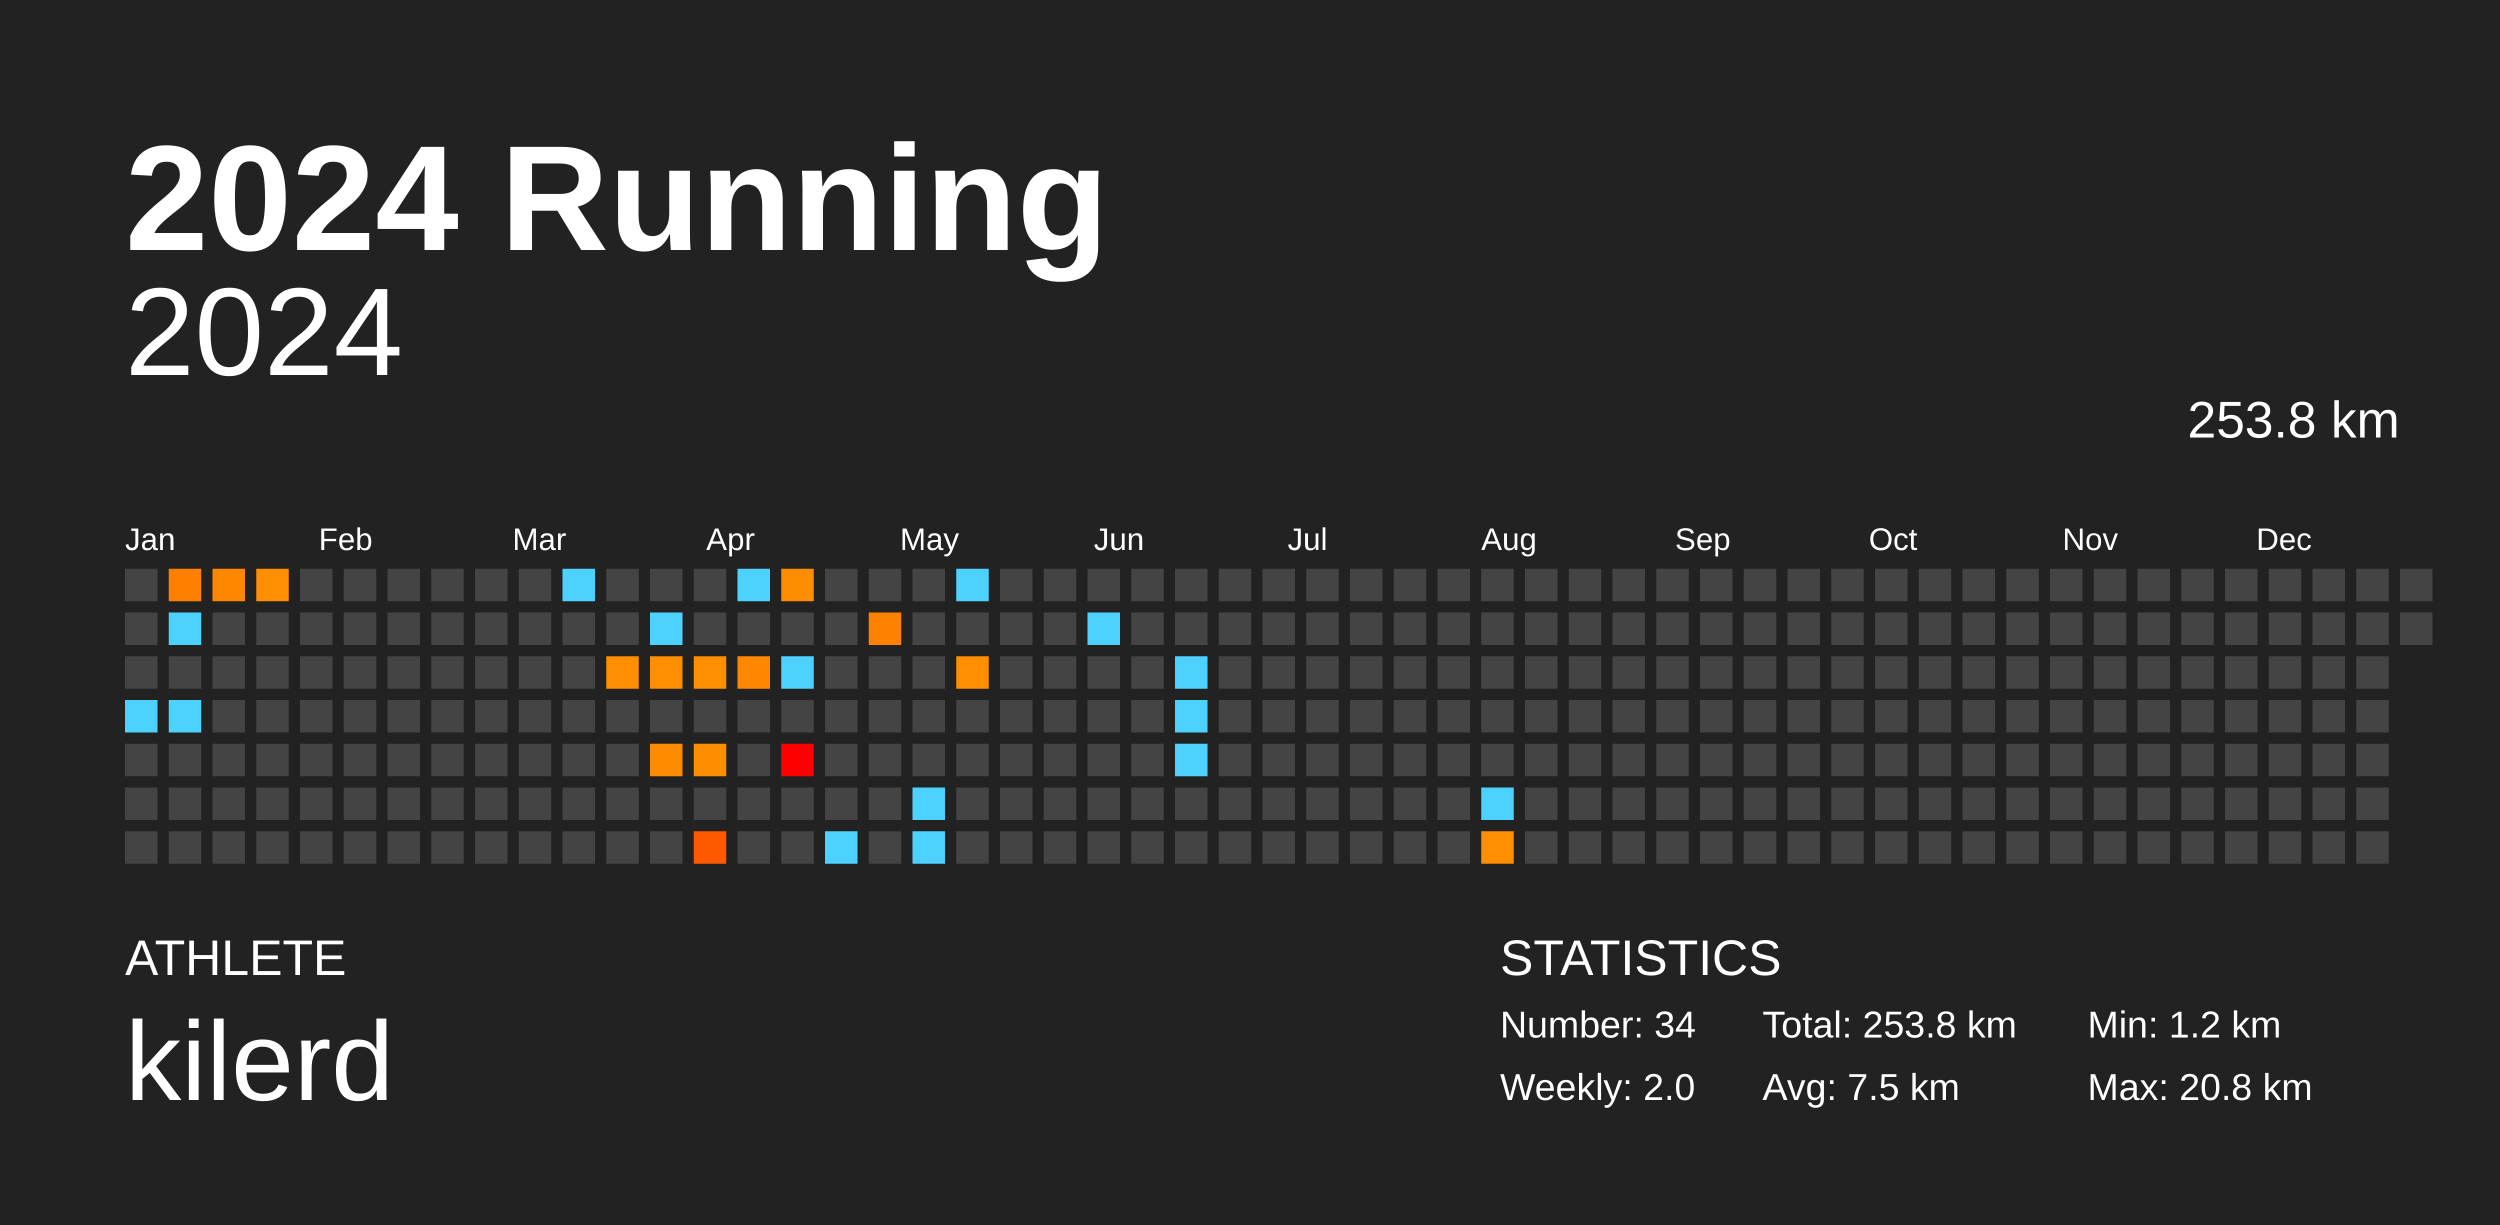
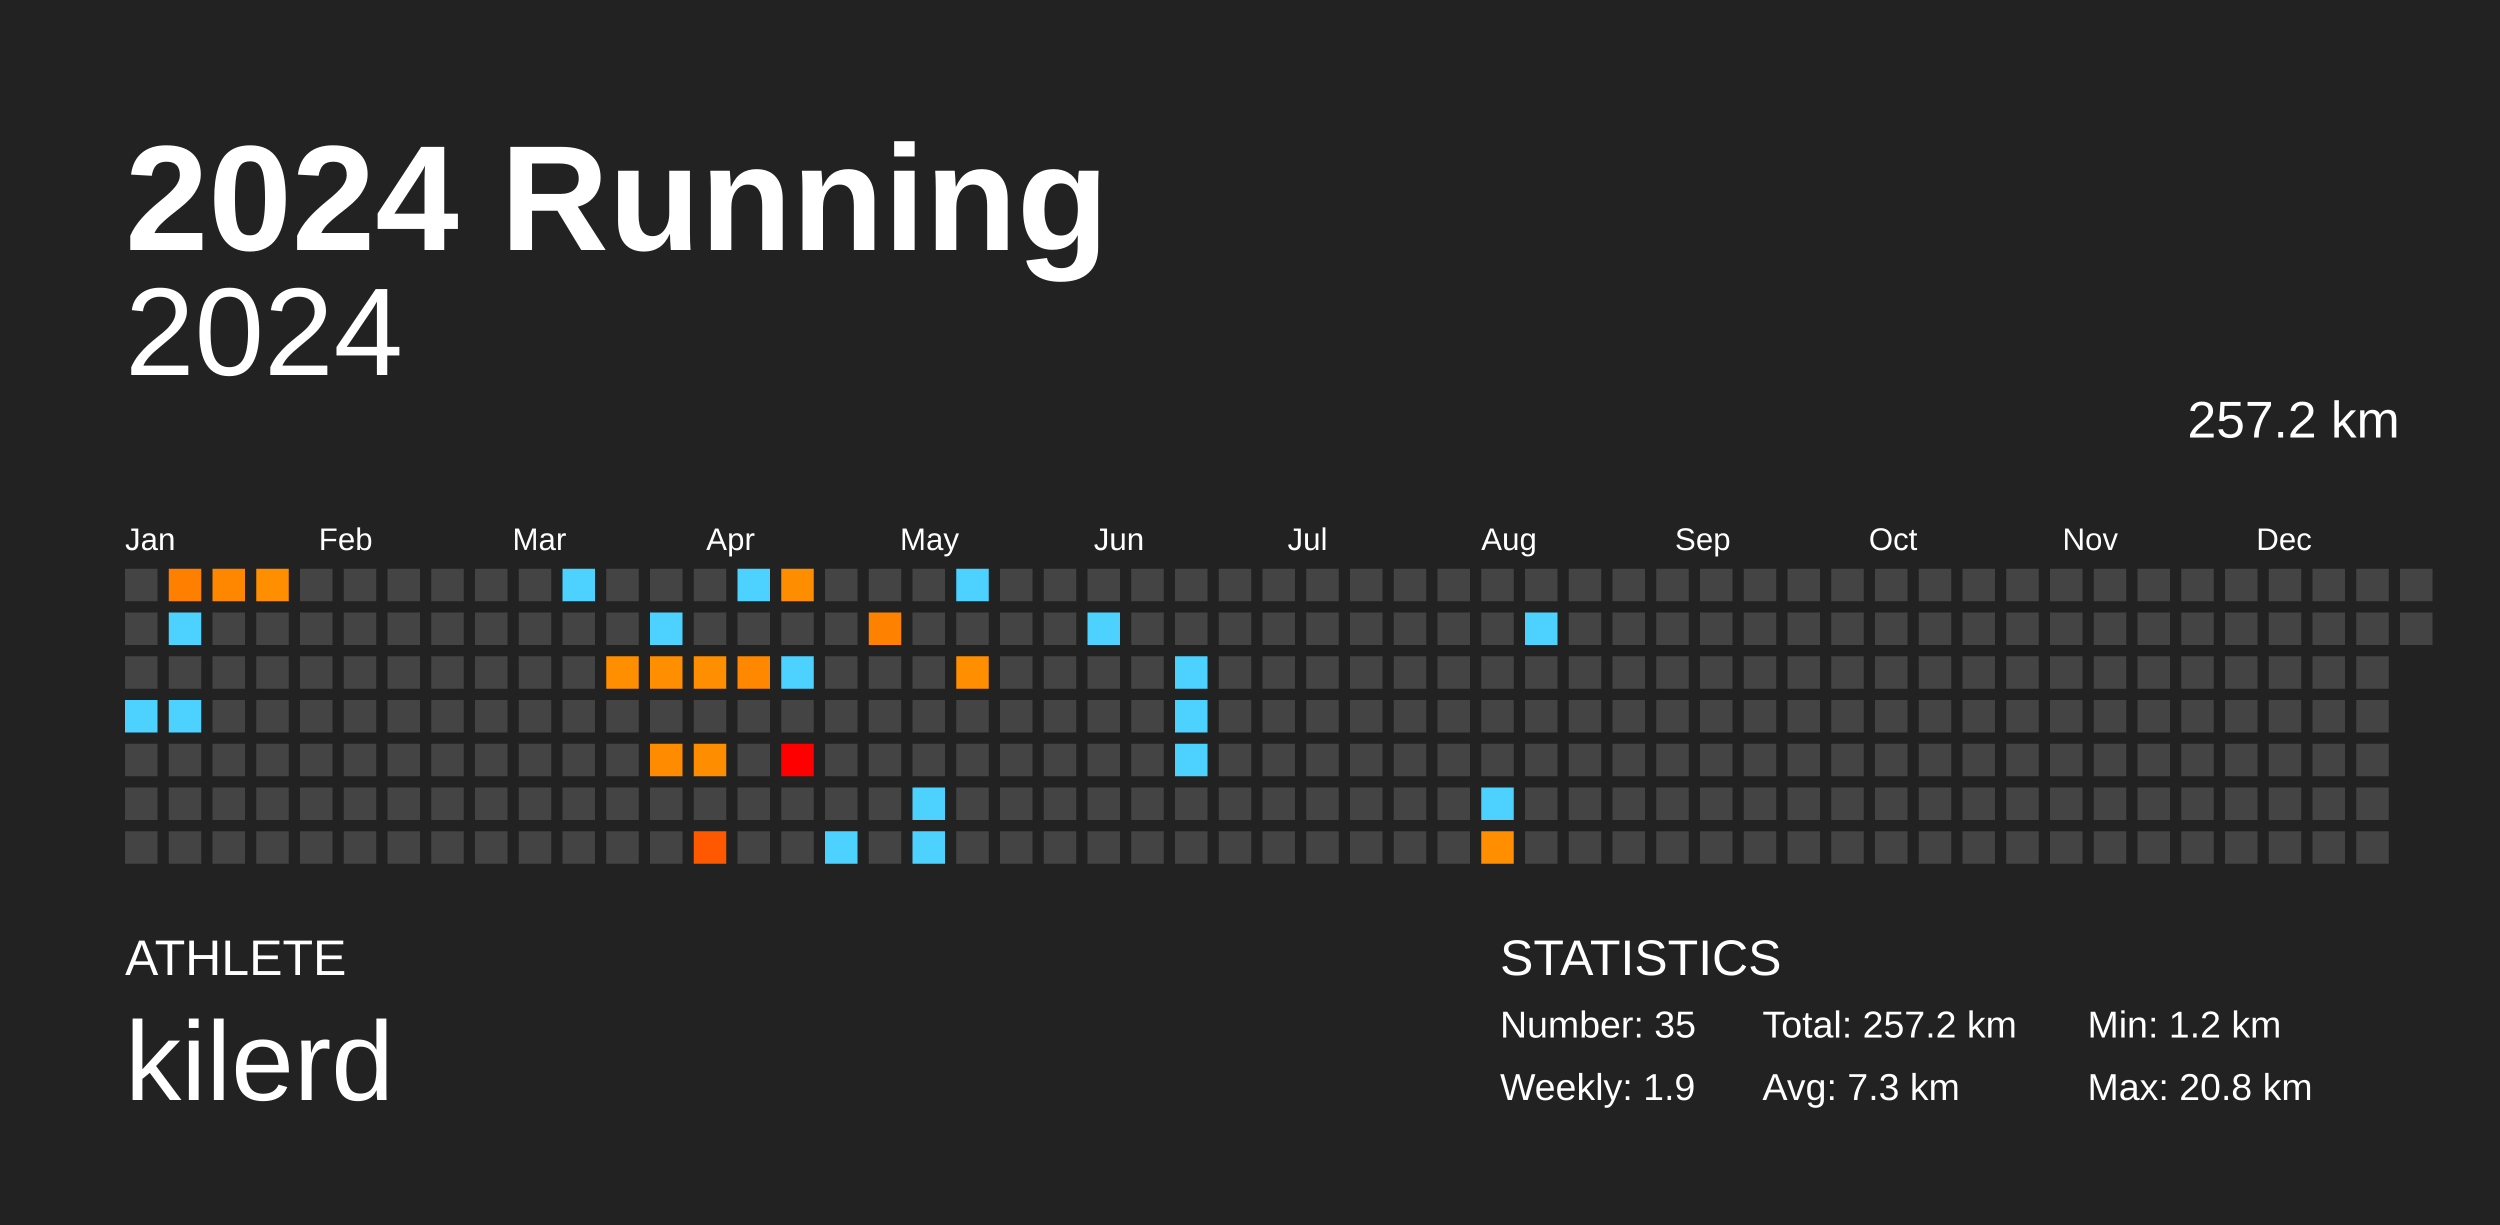
<svg xmlns="http://www.w3.org/2000/svg" baseProfile="full" height="98mm" version="1.1" viewBox="0,0,200,98" width="200mm">
  <defs />
  <rect fill="#222222" height="98" width="200" x="0" y="0" />
  <text fill="#FFFFFF" style="font-size:12px; font-family:Arial; font-weight:bold;" x="10" y="20">2024 Running</text>
  <text fill="#FFFFFF" style="font-size:4px; font-family:Arial" x="10" y="78">ATHLETE</text>
  <text fill="#FFFFFF" style="font-size:9px; font-family:Arial" x="10" y="88">kilerd</text>
  <text fill="#FFFFFF" style="font-size:4px; font-family:Arial" x="120" y="78">STATISTICS</text>
-   <text fill="#FFFFFF" style="font-size:3px; font-family:Arial" x="120" y="83">Number: 34</text>
-   <text fill="#FFFFFF" style="font-size:3px; font-family:Arial" x="120" y="88">Weekly: 2.0</text>
-   <text fill="#FFFFFF" style="font-size:3px; font-family:Arial" x="141" y="83">Total: 253.8 km</text>
-   <text fill="#FFFFFF" style="font-size:3px; font-family:Arial" x="141" y="88">Avg: 7.5 km</text>
+   <text fill="#FFFFFF" style="font-size:3px; font-family:Arial" x="120" y="83">Number: 35</text>
+   <text fill="#FFFFFF" style="font-size:3px; font-family:Arial" x="120" y="88">Weekly: 1.9</text>
+   <text fill="#FFFFFF" style="font-size:3px; font-family:Arial" x="141" y="83">Total: 257.2 km</text>
+   <text fill="#FFFFFF" style="font-size:3px; font-family:Arial" x="141" y="88">Avg: 7.3 km</text>
  <text fill="#FFFFFF" style="font-size:3px; font-family:Arial" x="167" y="83">Min: 1.2 km</text>
  <text fill="#FFFFFF" style="font-size:3px; font-family:Arial" x="167" y="88">Max: 20.8 km</text>
  <text alignment-baseline="hanging" fill="#FFFFFF" style="font-size:10.0px; font-family:Arial;" x="10" y="30">2024</text>
-   <text alignment-baseline="hanging" fill="#FFFFFF" style="font-size:4.125px; font-family:Arial;" x="175" y="35">253.8 km</text>
+   <text alignment-baseline="hanging" fill="#FFFFFF" style="font-size:4.125px; font-family:Arial;" x="175" y="35">257.2 km</text>
  <text fill="#FFFFFF" style="font-size:2.5px; font-family:Arial" x="10.0" y="44">Jan</text>
  <text fill="#FFFFFF" style="font-size:2.5px; font-family:Arial" x="25.5" y="44">Feb</text>
  <text fill="#FFFFFF" style="font-size:2.5px; font-family:Arial" x="41.0" y="44">Mar</text>
  <text fill="#FFFFFF" style="font-size:2.5px; font-family:Arial" x="56.5" y="44">Apr</text>
  <text fill="#FFFFFF" style="font-size:2.5px; font-family:Arial" x="72.0" y="44">May</text>
  <text fill="#FFFFFF" style="font-size:2.5px; font-family:Arial" x="87.5" y="44">Jun</text>
  <text fill="#FFFFFF" style="font-size:2.5px; font-family:Arial" x="103.0" y="44">Jul</text>
  <text fill="#FFFFFF" style="font-size:2.5px; font-family:Arial" x="118.5" y="44">Aug</text>
  <text fill="#FFFFFF" style="font-size:2.5px; font-family:Arial" x="134.0" y="44">Sep</text>
  <text fill="#FFFFFF" style="font-size:2.5px; font-family:Arial" x="149.5" y="44">Oct</text>
  <text fill="#FFFFFF" style="font-size:2.5px; font-family:Arial" x="165.0" y="44">Nov</text>
  <text fill="#FFFFFF" style="font-size:2.5px; font-family:Arial" x="180.5" y="44">Dec</text>
  <rect fill="#444444" height="2.6" width="2.6" x="10.0" y="45.5" />
  <rect fill="#444444" height="2.6" width="2.6" x="10.0" y="49.0" />
  <rect fill="#444444" height="2.6" width="2.6" x="10.0" y="52.5" />
  <rect fill="#4dd2ff" height="2.6" width="2.6" x="10.0" y="56.0" />
  <rect fill="#444444" height="2.6" width="2.6" x="10.0" y="59.5" />
  <rect fill="#444444" height="2.6" width="2.6" x="10.0" y="63.0" />
  <rect fill="#444444" height="2.6" width="2.6" x="10.0" y="66.5" />
  <rect fill="#ff8000" height="2.6" width="2.6" x="13.5" y="45.5" />
  <rect fill="#4dd2ff" height="2.6" width="2.6" x="13.5" y="49.0" />
  <rect fill="#444444" height="2.6" width="2.6" x="13.5" y="52.5" />
  <rect fill="#4dd2ff" height="2.6" width="2.6" x="13.5" y="56.0" />
  <rect fill="#444444" height="2.6" width="2.6" x="13.5" y="59.5" />
  <rect fill="#444444" height="2.6" width="2.6" x="13.5" y="63.0" />
  <rect fill="#444444" height="2.6" width="2.6" x="13.5" y="66.5" />
  <rect fill="#ff8700" height="2.6" width="2.6" x="17.0" y="45.5" />
  <rect fill="#444444" height="2.6" width="2.6" x="17.0" y="49.0" />
  <rect fill="#444444" height="2.6" width="2.6" x="17.0" y="52.5" />
  <rect fill="#444444" height="2.6" width="2.6" x="17.0" y="56.0" />
  <rect fill="#444444" height="2.6" width="2.6" x="17.0" y="59.5" />
  <rect fill="#444444" height="2.6" width="2.6" x="17.0" y="63.0" />
  <rect fill="#444444" height="2.6" width="2.6" x="17.0" y="66.5" />
  <rect fill="#ff8e00" height="2.6" width="2.6" x="20.5" y="45.5" />
  <rect fill="#444444" height="2.6" width="2.6" x="20.5" y="49.0" />
  <rect fill="#444444" height="2.6" width="2.6" x="20.5" y="52.5" />
  <rect fill="#444444" height="2.6" width="2.6" x="20.5" y="56.0" />
  <rect fill="#444444" height="2.6" width="2.6" x="20.5" y="59.5" />
  <rect fill="#444444" height="2.6" width="2.6" x="20.5" y="63.0" />
  <rect fill="#444444" height="2.6" width="2.6" x="20.5" y="66.5" />
  <rect fill="#444444" height="2.6" width="2.6" x="24.0" y="45.5" />
  <rect fill="#444444" height="2.6" width="2.6" x="24.0" y="49.0" />
  <rect fill="#444444" height="2.6" width="2.6" x="24.0" y="52.5" />
  <rect fill="#444444" height="2.6" width="2.6" x="24.0" y="56.0" />
  <rect fill="#444444" height="2.6" width="2.6" x="24.0" y="59.5" />
  <rect fill="#444444" height="2.6" width="2.6" x="24.0" y="63.0" />
  <rect fill="#444444" height="2.6" width="2.6" x="24.0" y="66.5" />
  <rect fill="#444444" height="2.6" width="2.6" x="27.5" y="45.5" />
  <rect fill="#444444" height="2.6" width="2.6" x="27.5" y="49.0" />
  <rect fill="#444444" height="2.6" width="2.6" x="27.5" y="52.5" />
  <rect fill="#444444" height="2.6" width="2.6" x="27.5" y="56.0" />
  <rect fill="#444444" height="2.6" width="2.6" x="27.5" y="59.5" />
  <rect fill="#444444" height="2.6" width="2.6" x="27.5" y="63.0" />
  <rect fill="#444444" height="2.6" width="2.6" x="27.5" y="66.5" />
  <rect fill="#444444" height="2.6" width="2.6" x="31.0" y="45.5" />
  <rect fill="#444444" height="2.6" width="2.6" x="31.0" y="49.0" />
  <rect fill="#444444" height="2.6" width="2.6" x="31.0" y="52.5" />
  <rect fill="#444444" height="2.6" width="2.6" x="31.0" y="56.0" />
  <rect fill="#444444" height="2.6" width="2.6" x="31.0" y="59.5" />
  <rect fill="#444444" height="2.6" width="2.6" x="31.0" y="63.0" />
  <rect fill="#444444" height="2.6" width="2.6" x="31.0" y="66.5" />
  <rect fill="#444444" height="2.6" width="2.6" x="34.5" y="45.5" />
  <rect fill="#444444" height="2.6" width="2.6" x="34.5" y="49.0" />
  <rect fill="#444444" height="2.6" width="2.6" x="34.5" y="52.5" />
  <rect fill="#444444" height="2.6" width="2.6" x="34.5" y="56.0" />
  <rect fill="#444444" height="2.6" width="2.6" x="34.5" y="59.5" />
  <rect fill="#444444" height="2.6" width="2.6" x="34.5" y="63.0" />
  <rect fill="#444444" height="2.6" width="2.6" x="34.5" y="66.5" />
  <rect fill="#444444" height="2.6" width="2.6" x="38.0" y="45.5" />
  <rect fill="#444444" height="2.6" width="2.6" x="38.0" y="49.0" />
  <rect fill="#444444" height="2.6" width="2.6" x="38.0" y="52.5" />
  <rect fill="#444444" height="2.6" width="2.6" x="38.0" y="56.0" />
  <rect fill="#444444" height="2.6" width="2.6" x="38.0" y="59.5" />
  <rect fill="#444444" height="2.6" width="2.6" x="38.0" y="63.0" />
  <rect fill="#444444" height="2.6" width="2.6" x="38.0" y="66.5" />
  <rect fill="#444444" height="2.6" width="2.6" x="41.5" y="45.5" />
  <rect fill="#444444" height="2.6" width="2.6" x="41.5" y="49.0" />
  <rect fill="#444444" height="2.6" width="2.6" x="41.5" y="52.5" />
  <rect fill="#444444" height="2.6" width="2.6" x="41.5" y="56.0" />
  <rect fill="#444444" height="2.6" width="2.6" x="41.5" y="59.5" />
  <rect fill="#444444" height="2.6" width="2.6" x="41.5" y="63.0" />
  <rect fill="#444444" height="2.6" width="2.6" x="41.5" y="66.5" />
  <rect fill="#4dd2ff" height="2.6" width="2.6" x="45.0" y="45.5" />
  <rect fill="#444444" height="2.6" width="2.6" x="45.0" y="49.0" />
  <rect fill="#444444" height="2.6" width="2.6" x="45.0" y="52.5" />
  <rect fill="#444444" height="2.6" width="2.6" x="45.0" y="56.0" />
  <rect fill="#444444" height="2.6" width="2.6" x="45.0" y="59.5" />
  <rect fill="#444444" height="2.6" width="2.6" x="45.0" y="63.0" />
  <rect fill="#444444" height="2.6" width="2.6" x="45.0" y="66.5" />
  <rect fill="#444444" height="2.6" width="2.6" x="48.5" y="45.5" />
  <rect fill="#444444" height="2.6" width="2.6" x="48.5" y="49.0" />
  <rect fill="#ff8e00" height="2.6" width="2.6" x="48.5" y="52.5" />
  <rect fill="#444444" height="2.6" width="2.6" x="48.5" y="56.0" />
  <rect fill="#444444" height="2.6" width="2.6" x="48.5" y="59.5" />
  <rect fill="#444444" height="2.6" width="2.6" x="48.5" y="63.0" />
  <rect fill="#444444" height="2.6" width="2.6" x="48.5" y="66.5" />
  <rect fill="#444444" height="2.6" width="2.6" x="52.0" y="45.5" />
  <rect fill="#4dd2ff" height="2.6" width="2.6" x="52.0" y="49.0" />
  <rect fill="#ff8e00" height="2.6" width="2.6" x="52.0" y="52.5" />
  <rect fill="#444444" height="2.6" width="2.6" x="52.0" y="56.0" />
  <rect fill="#ff8c00" height="2.6" width="2.6" x="52.0" y="59.5" />
  <rect fill="#444444" height="2.6" width="2.6" x="52.0" y="63.0" />
  <rect fill="#444444" height="2.6" width="2.6" x="52.0" y="66.5" />
  <rect fill="#444444" height="2.6" width="2.6" x="55.5" y="45.5" />
  <rect fill="#444444" height="2.6" width="2.6" x="55.5" y="49.0" />
  <rect fill="#ff8e00" height="2.6" width="2.6" x="55.5" y="52.5" />
  <rect fill="#444444" height="2.6" width="2.6" x="55.5" y="56.0" />
  <rect fill="#ff8d00" height="2.6" width="2.6" x="55.5" y="59.5" />
  <rect fill="#444444" height="2.6" width="2.6" x="55.5" y="63.0" />
  <rect fill="#ff5900" height="2.6" width="2.6" x="55.5" y="66.5" />
  <rect fill="#4dd2ff" height="2.6" width="2.6" x="59.0" y="45.5" />
  <rect fill="#444444" height="2.6" width="2.6" x="59.0" y="49.0" />
  <rect fill="#ff8800" height="2.6" width="2.6" x="59.0" y="52.5" />
  <rect fill="#444444" height="2.6" width="2.6" x="59.0" y="56.0" />
  <rect fill="#444444" height="2.6" width="2.6" x="59.0" y="59.5" />
  <rect fill="#444444" height="2.6" width="2.6" x="59.0" y="63.0" />
  <rect fill="#444444" height="2.6" width="2.6" x="59.0" y="66.5" />
  <rect fill="#ff8d00" height="2.6" width="2.6" x="62.5" y="45.5" />
  <rect fill="#444444" height="2.6" width="2.6" x="62.5" y="49.0" />
  <rect fill="#4dd2ff" height="2.6" width="2.6" x="62.5" y="52.5" />
  <rect fill="#444444" height="2.6" width="2.6" x="62.5" y="56.0" />
  <rect fill="red" height="2.6" width="2.6" x="62.5" y="59.5" />
  <rect fill="#444444" height="2.6" width="2.6" x="62.5" y="63.0" />
  <rect fill="#444444" height="2.6" width="2.6" x="62.5" y="66.5" />
  <rect fill="#444444" height="2.6" width="2.6" x="66.0" y="45.5" />
  <rect fill="#444444" height="2.6" width="2.6" x="66.0" y="49.0" />
  <rect fill="#444444" height="2.6" width="2.6" x="66.0" y="52.5" />
  <rect fill="#444444" height="2.6" width="2.6" x="66.0" y="56.0" />
  <rect fill="#444444" height="2.6" width="2.6" x="66.0" y="59.5" />
  <rect fill="#444444" height="2.6" width="2.6" x="66.0" y="63.0" />
  <rect fill="#4dd2ff" height="2.6" width="2.6" x="66.0" y="66.5" />
  <rect fill="#444444" height="2.6" width="2.6" x="69.5" y="45.5" />
  <rect fill="#ff8100" height="2.6" width="2.6" x="69.5" y="49.0" />
  <rect fill="#444444" height="2.6" width="2.6" x="69.5" y="52.5" />
  <rect fill="#444444" height="2.6" width="2.6" x="69.5" y="56.0" />
  <rect fill="#444444" height="2.6" width="2.6" x="69.5" y="59.5" />
  <rect fill="#444444" height="2.6" width="2.6" x="69.5" y="63.0" />
  <rect fill="#444444" height="2.6" width="2.6" x="69.5" y="66.5" />
  <rect fill="#444444" height="2.6" width="2.6" x="73.0" y="45.5" />
  <rect fill="#444444" height="2.6" width="2.6" x="73.0" y="49.0" />
  <rect fill="#444444" height="2.6" width="2.6" x="73.0" y="52.5" />
  <rect fill="#444444" height="2.6" width="2.6" x="73.0" y="56.0" />
  <rect fill="#444444" height="2.6" width="2.6" x="73.0" y="59.5" />
  <rect fill="#4dd2ff" height="2.6" width="2.6" x="73.0" y="63.0" />
  <rect fill="#4dd2ff" height="2.6" width="2.6" x="73.0" y="66.5" />
  <rect fill="#4dd2ff" height="2.6" width="2.6" x="76.5" y="45.5" />
  <rect fill="#444444" height="2.6" width="2.6" x="76.5" y="49.0" />
  <rect fill="#ff8e00" height="2.6" width="2.6" x="76.5" y="52.5" />
  <rect fill="#444444" height="2.6" width="2.6" x="76.5" y="56.0" />
  <rect fill="#444444" height="2.6" width="2.6" x="76.5" y="59.5" />
  <rect fill="#444444" height="2.6" width="2.6" x="76.5" y="63.0" />
  <rect fill="#444444" height="2.6" width="2.6" x="76.5" y="66.5" />
  <rect fill="#444444" height="2.6" width="2.6" x="80.0" y="45.5" />
  <rect fill="#444444" height="2.6" width="2.6" x="80.0" y="49.0" />
  <rect fill="#444444" height="2.6" width="2.6" x="80.0" y="52.5" />
  <rect fill="#444444" height="2.6" width="2.6" x="80.0" y="56.0" />
  <rect fill="#444444" height="2.6" width="2.6" x="80.0" y="59.5" />
  <rect fill="#444444" height="2.6" width="2.6" x="80.0" y="63.0" />
  <rect fill="#444444" height="2.6" width="2.6" x="80.0" y="66.5" />
  <rect fill="#444444" height="2.6" width="2.6" x="83.5" y="45.5" />
  <rect fill="#444444" height="2.6" width="2.6" x="83.5" y="49.0" />
  <rect fill="#444444" height="2.6" width="2.6" x="83.5" y="52.5" />
  <rect fill="#444444" height="2.6" width="2.6" x="83.5" y="56.0" />
  <rect fill="#444444" height="2.6" width="2.6" x="83.5" y="59.5" />
  <rect fill="#444444" height="2.6" width="2.6" x="83.5" y="63.0" />
  <rect fill="#444444" height="2.6" width="2.6" x="83.5" y="66.5" />
  <rect fill="#444444" height="2.6" width="2.6" x="87.0" y="45.5" />
  <rect fill="#4dd2ff" height="2.6" width="2.6" x="87.0" y="49.0" />
  <rect fill="#444444" height="2.6" width="2.6" x="87.0" y="52.5" />
  <rect fill="#444444" height="2.6" width="2.6" x="87.0" y="56.0" />
  <rect fill="#444444" height="2.6" width="2.6" x="87.0" y="59.5" />
  <rect fill="#444444" height="2.6" width="2.6" x="87.0" y="63.0" />
  <rect fill="#444444" height="2.6" width="2.6" x="87.0" y="66.5" />
  <rect fill="#444444" height="2.6" width="2.6" x="90.5" y="45.5" />
  <rect fill="#444444" height="2.6" width="2.6" x="90.5" y="49.0" />
  <rect fill="#444444" height="2.6" width="2.6" x="90.5" y="52.5" />
  <rect fill="#444444" height="2.6" width="2.6" x="90.5" y="56.0" />
  <rect fill="#444444" height="2.6" width="2.6" x="90.5" y="59.5" />
  <rect fill="#444444" height="2.6" width="2.6" x="90.5" y="63.0" />
  <rect fill="#444444" height="2.6" width="2.6" x="90.5" y="66.5" />
  <rect fill="#444444" height="2.6" width="2.6" x="94.0" y="45.5" />
  <rect fill="#444444" height="2.6" width="2.6" x="94.0" y="49.0" />
  <rect fill="#4dd2ff" height="2.6" width="2.6" x="94.0" y="52.5" />
  <rect fill="#4dd2ff" height="2.6" width="2.6" x="94.0" y="56.0" />
  <rect fill="#4dd2ff" height="2.6" width="2.6" x="94.0" y="59.5" />
  <rect fill="#444444" height="2.6" width="2.6" x="94.0" y="63.0" />
  <rect fill="#444444" height="2.6" width="2.6" x="94.0" y="66.5" />
  <rect fill="#444444" height="2.6" width="2.6" x="97.5" y="45.5" />
  <rect fill="#444444" height="2.6" width="2.6" x="97.5" y="49.0" />
  <rect fill="#444444" height="2.6" width="2.6" x="97.5" y="52.5" />
  <rect fill="#444444" height="2.6" width="2.6" x="97.5" y="56.0" />
  <rect fill="#444444" height="2.6" width="2.6" x="97.5" y="59.5" />
  <rect fill="#444444" height="2.6" width="2.6" x="97.5" y="63.0" />
  <rect fill="#444444" height="2.6" width="2.6" x="97.5" y="66.5" />
  <rect fill="#444444" height="2.6" width="2.6" x="101.0" y="45.5" />
  <rect fill="#444444" height="2.6" width="2.6" x="101.0" y="49.0" />
  <rect fill="#444444" height="2.6" width="2.6" x="101.0" y="52.5" />
  <rect fill="#444444" height="2.6" width="2.6" x="101.0" y="56.0" />
  <rect fill="#444444" height="2.6" width="2.6" x="101.0" y="59.5" />
  <rect fill="#444444" height="2.6" width="2.6" x="101.0" y="63.0" />
  <rect fill="#444444" height="2.6" width="2.6" x="101.0" y="66.5" />
  <rect fill="#444444" height="2.6" width="2.6" x="104.5" y="45.5" />
  <rect fill="#444444" height="2.6" width="2.6" x="104.5" y="49.0" />
  <rect fill="#444444" height="2.6" width="2.6" x="104.5" y="52.5" />
  <rect fill="#444444" height="2.6" width="2.6" x="104.5" y="56.0" />
  <rect fill="#444444" height="2.6" width="2.6" x="104.5" y="59.5" />
  <rect fill="#444444" height="2.6" width="2.6" x="104.5" y="63.0" />
  <rect fill="#444444" height="2.6" width="2.6" x="104.5" y="66.5" />
  <rect fill="#444444" height="2.6" width="2.6" x="108.0" y="45.5" />
  <rect fill="#444444" height="2.6" width="2.6" x="108.0" y="49.0" />
  <rect fill="#444444" height="2.6" width="2.6" x="108.0" y="52.5" />
  <rect fill="#444444" height="2.6" width="2.6" x="108.0" y="56.0" />
  <rect fill="#444444" height="2.6" width="2.6" x="108.0" y="59.5" />
  <rect fill="#444444" height="2.6" width="2.6" x="108.0" y="63.0" />
  <rect fill="#444444" height="2.6" width="2.6" x="108.0" y="66.5" />
  <rect fill="#444444" height="2.6" width="2.6" x="111.5" y="45.5" />
  <rect fill="#444444" height="2.6" width="2.6" x="111.5" y="49.0" />
  <rect fill="#444444" height="2.6" width="2.6" x="111.5" y="52.5" />
  <rect fill="#444444" height="2.6" width="2.6" x="111.5" y="56.0" />
  <rect fill="#444444" height="2.6" width="2.6" x="111.5" y="59.5" />
  <rect fill="#444444" height="2.6" width="2.6" x="111.5" y="63.0" />
  <rect fill="#444444" height="2.6" width="2.6" x="111.5" y="66.5" />
  <rect fill="#444444" height="2.6" width="2.6" x="115.0" y="45.5" />
  <rect fill="#444444" height="2.6" width="2.6" x="115.0" y="49.0" />
  <rect fill="#444444" height="2.6" width="2.6" x="115.0" y="52.5" />
  <rect fill="#444444" height="2.6" width="2.6" x="115.0" y="56.0" />
  <rect fill="#444444" height="2.6" width="2.6" x="115.0" y="59.5" />
  <rect fill="#444444" height="2.6" width="2.6" x="115.0" y="63.0" />
  <rect fill="#444444" height="2.6" width="2.6" x="115.0" y="66.5" />
  <rect fill="#444444" height="2.6" width="2.6" x="118.5" y="45.5" />
  <rect fill="#444444" height="2.6" width="2.6" x="118.5" y="49.0" />
  <rect fill="#444444" height="2.6" width="2.6" x="118.5" y="52.5" />
  <rect fill="#444444" height="2.6" width="2.6" x="118.5" y="56.0" />
  <rect fill="#444444" height="2.6" width="2.6" x="118.5" y="59.5" />
  <rect fill="#4dd2ff" height="2.6" width="2.6" x="118.5" y="63.0" />
  <rect fill="#ff8e00" height="2.6" width="2.6" x="118.5" y="66.5" />
  <rect fill="#444444" height="2.6" width="2.6" x="122.0" y="45.5" />
-   <rect fill="#444444" height="2.6" width="2.6" x="122.0" y="49.0" />
+   <rect fill="#4dd2ff" height="2.6" width="2.6" x="122.0" y="49.0" />
  <rect fill="#444444" height="2.6" width="2.6" x="122.0" y="52.5" />
  <rect fill="#444444" height="2.6" width="2.6" x="122.0" y="56.0" />
  <rect fill="#444444" height="2.6" width="2.6" x="122.0" y="59.5" />
  <rect fill="#444444" height="2.6" width="2.6" x="122.0" y="63.0" />
  <rect fill="#444444" height="2.6" width="2.6" x="122.0" y="66.5" />
  <rect fill="#444444" height="2.6" width="2.6" x="125.5" y="45.5" />
  <rect fill="#444444" height="2.6" width="2.6" x="125.5" y="49.0" />
  <rect fill="#444444" height="2.6" width="2.6" x="125.5" y="52.5" />
  <rect fill="#444444" height="2.6" width="2.6" x="125.5" y="56.0" />
  <rect fill="#444444" height="2.6" width="2.6" x="125.5" y="59.5" />
  <rect fill="#444444" height="2.6" width="2.6" x="125.5" y="63.0" />
  <rect fill="#444444" height="2.6" width="2.6" x="125.5" y="66.5" />
  <rect fill="#444444" height="2.6" width="2.6" x="129.0" y="45.5" />
  <rect fill="#444444" height="2.6" width="2.6" x="129.0" y="49.0" />
  <rect fill="#444444" height="2.6" width="2.6" x="129.0" y="52.5" />
  <rect fill="#444444" height="2.6" width="2.6" x="129.0" y="56.0" />
  <rect fill="#444444" height="2.6" width="2.6" x="129.0" y="59.5" />
  <rect fill="#444444" height="2.6" width="2.6" x="129.0" y="63.0" />
  <rect fill="#444444" height="2.6" width="2.6" x="129.0" y="66.5" />
  <rect fill="#444444" height="2.6" width="2.6" x="132.5" y="45.5" />
  <rect fill="#444444" height="2.6" width="2.6" x="132.5" y="49.0" />
  <rect fill="#444444" height="2.6" width="2.6" x="132.5" y="52.5" />
  <rect fill="#444444" height="2.6" width="2.6" x="132.5" y="56.0" />
  <rect fill="#444444" height="2.6" width="2.6" x="132.5" y="59.5" />
  <rect fill="#444444" height="2.6" width="2.6" x="132.5" y="63.0" />
  <rect fill="#444444" height="2.6" width="2.6" x="132.5" y="66.5" />
  <rect fill="#444444" height="2.6" width="2.6" x="136.0" y="45.5" />
  <rect fill="#444444" height="2.6" width="2.6" x="136.0" y="49.0" />
  <rect fill="#444444" height="2.6" width="2.6" x="136.0" y="52.5" />
  <rect fill="#444444" height="2.6" width="2.6" x="136.0" y="56.0" />
  <rect fill="#444444" height="2.6" width="2.6" x="136.0" y="59.5" />
  <rect fill="#444444" height="2.6" width="2.6" x="136.0" y="63.0" />
  <rect fill="#444444" height="2.6" width="2.6" x="136.0" y="66.5" />
  <rect fill="#444444" height="2.6" width="2.6" x="139.5" y="45.5" />
  <rect fill="#444444" height="2.6" width="2.6" x="139.5" y="49.0" />
  <rect fill="#444444" height="2.6" width="2.6" x="139.5" y="52.5" />
  <rect fill="#444444" height="2.6" width="2.6" x="139.5" y="56.0" />
  <rect fill="#444444" height="2.6" width="2.6" x="139.5" y="59.5" />
  <rect fill="#444444" height="2.6" width="2.6" x="139.5" y="63.0" />
  <rect fill="#444444" height="2.6" width="2.6" x="139.5" y="66.5" />
  <rect fill="#444444" height="2.6" width="2.6" x="143.0" y="45.5" />
  <rect fill="#444444" height="2.6" width="2.6" x="143.0" y="49.0" />
  <rect fill="#444444" height="2.6" width="2.6" x="143.0" y="52.5" />
  <rect fill="#444444" height="2.6" width="2.6" x="143.0" y="56.0" />
  <rect fill="#444444" height="2.6" width="2.6" x="143.0" y="59.5" />
  <rect fill="#444444" height="2.6" width="2.6" x="143.0" y="63.0" />
  <rect fill="#444444" height="2.6" width="2.6" x="143.0" y="66.5" />
  <rect fill="#444444" height="2.6" width="2.6" x="146.5" y="45.5" />
  <rect fill="#444444" height="2.6" width="2.6" x="146.5" y="49.0" />
  <rect fill="#444444" height="2.6" width="2.6" x="146.5" y="52.5" />
  <rect fill="#444444" height="2.6" width="2.6" x="146.5" y="56.0" />
  <rect fill="#444444" height="2.6" width="2.6" x="146.5" y="59.5" />
  <rect fill="#444444" height="2.6" width="2.6" x="146.5" y="63.0" />
  <rect fill="#444444" height="2.6" width="2.6" x="146.5" y="66.5" />
  <rect fill="#444444" height="2.6" width="2.6" x="150.0" y="45.5" />
  <rect fill="#444444" height="2.6" width="2.6" x="150.0" y="49.0" />
  <rect fill="#444444" height="2.6" width="2.6" x="150.0" y="52.5" />
  <rect fill="#444444" height="2.6" width="2.6" x="150.0" y="56.0" />
  <rect fill="#444444" height="2.6" width="2.6" x="150.0" y="59.5" />
  <rect fill="#444444" height="2.6" width="2.6" x="150.0" y="63.0" />
  <rect fill="#444444" height="2.6" width="2.6" x="150.0" y="66.5" />
  <rect fill="#444444" height="2.6" width="2.6" x="153.5" y="45.5" />
  <rect fill="#444444" height="2.6" width="2.6" x="153.5" y="49.0" />
  <rect fill="#444444" height="2.6" width="2.6" x="153.5" y="52.5" />
  <rect fill="#444444" height="2.6" width="2.6" x="153.5" y="56.0" />
  <rect fill="#444444" height="2.6" width="2.6" x="153.5" y="59.5" />
  <rect fill="#444444" height="2.6" width="2.6" x="153.5" y="63.0" />
  <rect fill="#444444" height="2.6" width="2.6" x="153.5" y="66.5" />
  <rect fill="#444444" height="2.6" width="2.6" x="157.0" y="45.5" />
  <rect fill="#444444" height="2.6" width="2.6" x="157.0" y="49.0" />
  <rect fill="#444444" height="2.6" width="2.6" x="157.0" y="52.5" />
  <rect fill="#444444" height="2.6" width="2.6" x="157.0" y="56.0" />
  <rect fill="#444444" height="2.6" width="2.6" x="157.0" y="59.5" />
  <rect fill="#444444" height="2.6" width="2.6" x="157.0" y="63.0" />
  <rect fill="#444444" height="2.6" width="2.6" x="157.0" y="66.5" />
  <rect fill="#444444" height="2.6" width="2.6" x="160.5" y="45.5" />
  <rect fill="#444444" height="2.6" width="2.6" x="160.5" y="49.0" />
  <rect fill="#444444" height="2.6" width="2.6" x="160.5" y="52.5" />
  <rect fill="#444444" height="2.6" width="2.6" x="160.5" y="56.0" />
  <rect fill="#444444" height="2.6" width="2.6" x="160.5" y="59.5" />
  <rect fill="#444444" height="2.6" width="2.6" x="160.5" y="63.0" />
  <rect fill="#444444" height="2.6" width="2.6" x="160.5" y="66.5" />
  <rect fill="#444444" height="2.6" width="2.6" x="164.0" y="45.5" />
  <rect fill="#444444" height="2.6" width="2.6" x="164.0" y="49.0" />
  <rect fill="#444444" height="2.6" width="2.6" x="164.0" y="52.5" />
  <rect fill="#444444" height="2.6" width="2.6" x="164.0" y="56.0" />
  <rect fill="#444444" height="2.6" width="2.6" x="164.0" y="59.5" />
  <rect fill="#444444" height="2.6" width="2.6" x="164.0" y="63.0" />
  <rect fill="#444444" height="2.6" width="2.6" x="164.0" y="66.5" />
  <rect fill="#444444" height="2.6" width="2.6" x="167.5" y="45.5" />
  <rect fill="#444444" height="2.6" width="2.6" x="167.5" y="49.0" />
  <rect fill="#444444" height="2.6" width="2.6" x="167.5" y="52.5" />
  <rect fill="#444444" height="2.6" width="2.6" x="167.5" y="56.0" />
  <rect fill="#444444" height="2.6" width="2.6" x="167.5" y="59.5" />
  <rect fill="#444444" height="2.6" width="2.6" x="167.5" y="63.0" />
  <rect fill="#444444" height="2.6" width="2.6" x="167.5" y="66.5" />
  <rect fill="#444444" height="2.6" width="2.6" x="171.0" y="45.5" />
  <rect fill="#444444" height="2.6" width="2.6" x="171.0" y="49.0" />
  <rect fill="#444444" height="2.6" width="2.6" x="171.0" y="52.5" />
  <rect fill="#444444" height="2.6" width="2.6" x="171.0" y="56.0" />
  <rect fill="#444444" height="2.6" width="2.6" x="171.0" y="59.5" />
  <rect fill="#444444" height="2.6" width="2.6" x="171.0" y="63.0" />
  <rect fill="#444444" height="2.6" width="2.6" x="171.0" y="66.5" />
  <rect fill="#444444" height="2.6" width="2.6" x="174.5" y="45.5" />
  <rect fill="#444444" height="2.6" width="2.6" x="174.5" y="49.0" />
  <rect fill="#444444" height="2.6" width="2.6" x="174.5" y="52.5" />
  <rect fill="#444444" height="2.6" width="2.6" x="174.5" y="56.0" />
  <rect fill="#444444" height="2.6" width="2.6" x="174.5" y="59.5" />
  <rect fill="#444444" height="2.6" width="2.6" x="174.5" y="63.0" />
  <rect fill="#444444" height="2.6" width="2.6" x="174.5" y="66.5" />
  <rect fill="#444444" height="2.6" width="2.6" x="178.0" y="45.5" />
  <rect fill="#444444" height="2.6" width="2.6" x="178.0" y="49.0" />
  <rect fill="#444444" height="2.6" width="2.6" x="178.0" y="52.5" />
  <rect fill="#444444" height="2.6" width="2.6" x="178.0" y="56.0" />
  <rect fill="#444444" height="2.6" width="2.6" x="178.0" y="59.5" />
  <rect fill="#444444" height="2.6" width="2.6" x="178.0" y="63.0" />
  <rect fill="#444444" height="2.6" width="2.6" x="178.0" y="66.5" />
  <rect fill="#444444" height="2.6" width="2.6" x="181.5" y="45.5" />
  <rect fill="#444444" height="2.6" width="2.6" x="181.5" y="49.0" />
  <rect fill="#444444" height="2.6" width="2.6" x="181.5" y="52.5" />
  <rect fill="#444444" height="2.6" width="2.6" x="181.5" y="56.0" />
  <rect fill="#444444" height="2.6" width="2.6" x="181.5" y="59.5" />
  <rect fill="#444444" height="2.6" width="2.6" x="181.5" y="63.0" />
  <rect fill="#444444" height="2.6" width="2.6" x="181.5" y="66.5" />
  <rect fill="#444444" height="2.6" width="2.6" x="185.0" y="45.5" />
  <rect fill="#444444" height="2.6" width="2.6" x="185.0" y="49.0" />
  <rect fill="#444444" height="2.6" width="2.6" x="185.0" y="52.5" />
  <rect fill="#444444" height="2.6" width="2.6" x="185.0" y="56.0" />
  <rect fill="#444444" height="2.6" width="2.6" x="185.0" y="59.5" />
  <rect fill="#444444" height="2.6" width="2.6" x="185.0" y="63.0" />
  <rect fill="#444444" height="2.6" width="2.6" x="185.0" y="66.5" />
  <rect fill="#444444" height="2.6" width="2.6" x="188.5" y="45.5" />
  <rect fill="#444444" height="2.6" width="2.6" x="188.5" y="49.0" />
  <rect fill="#444444" height="2.6" width="2.6" x="188.5" y="52.5" />
  <rect fill="#444444" height="2.6" width="2.6" x="188.5" y="56.0" />
  <rect fill="#444444" height="2.6" width="2.6" x="188.5" y="59.5" />
  <rect fill="#444444" height="2.6" width="2.6" x="188.5" y="63.0" />
  <rect fill="#444444" height="2.6" width="2.6" x="188.5" y="66.5" />
  <rect fill="#444444" height="2.6" width="2.6" x="192.0" y="45.5" />
  <rect fill="#444444" height="2.6" width="2.6" x="192.0" y="49.0" />
</svg>
